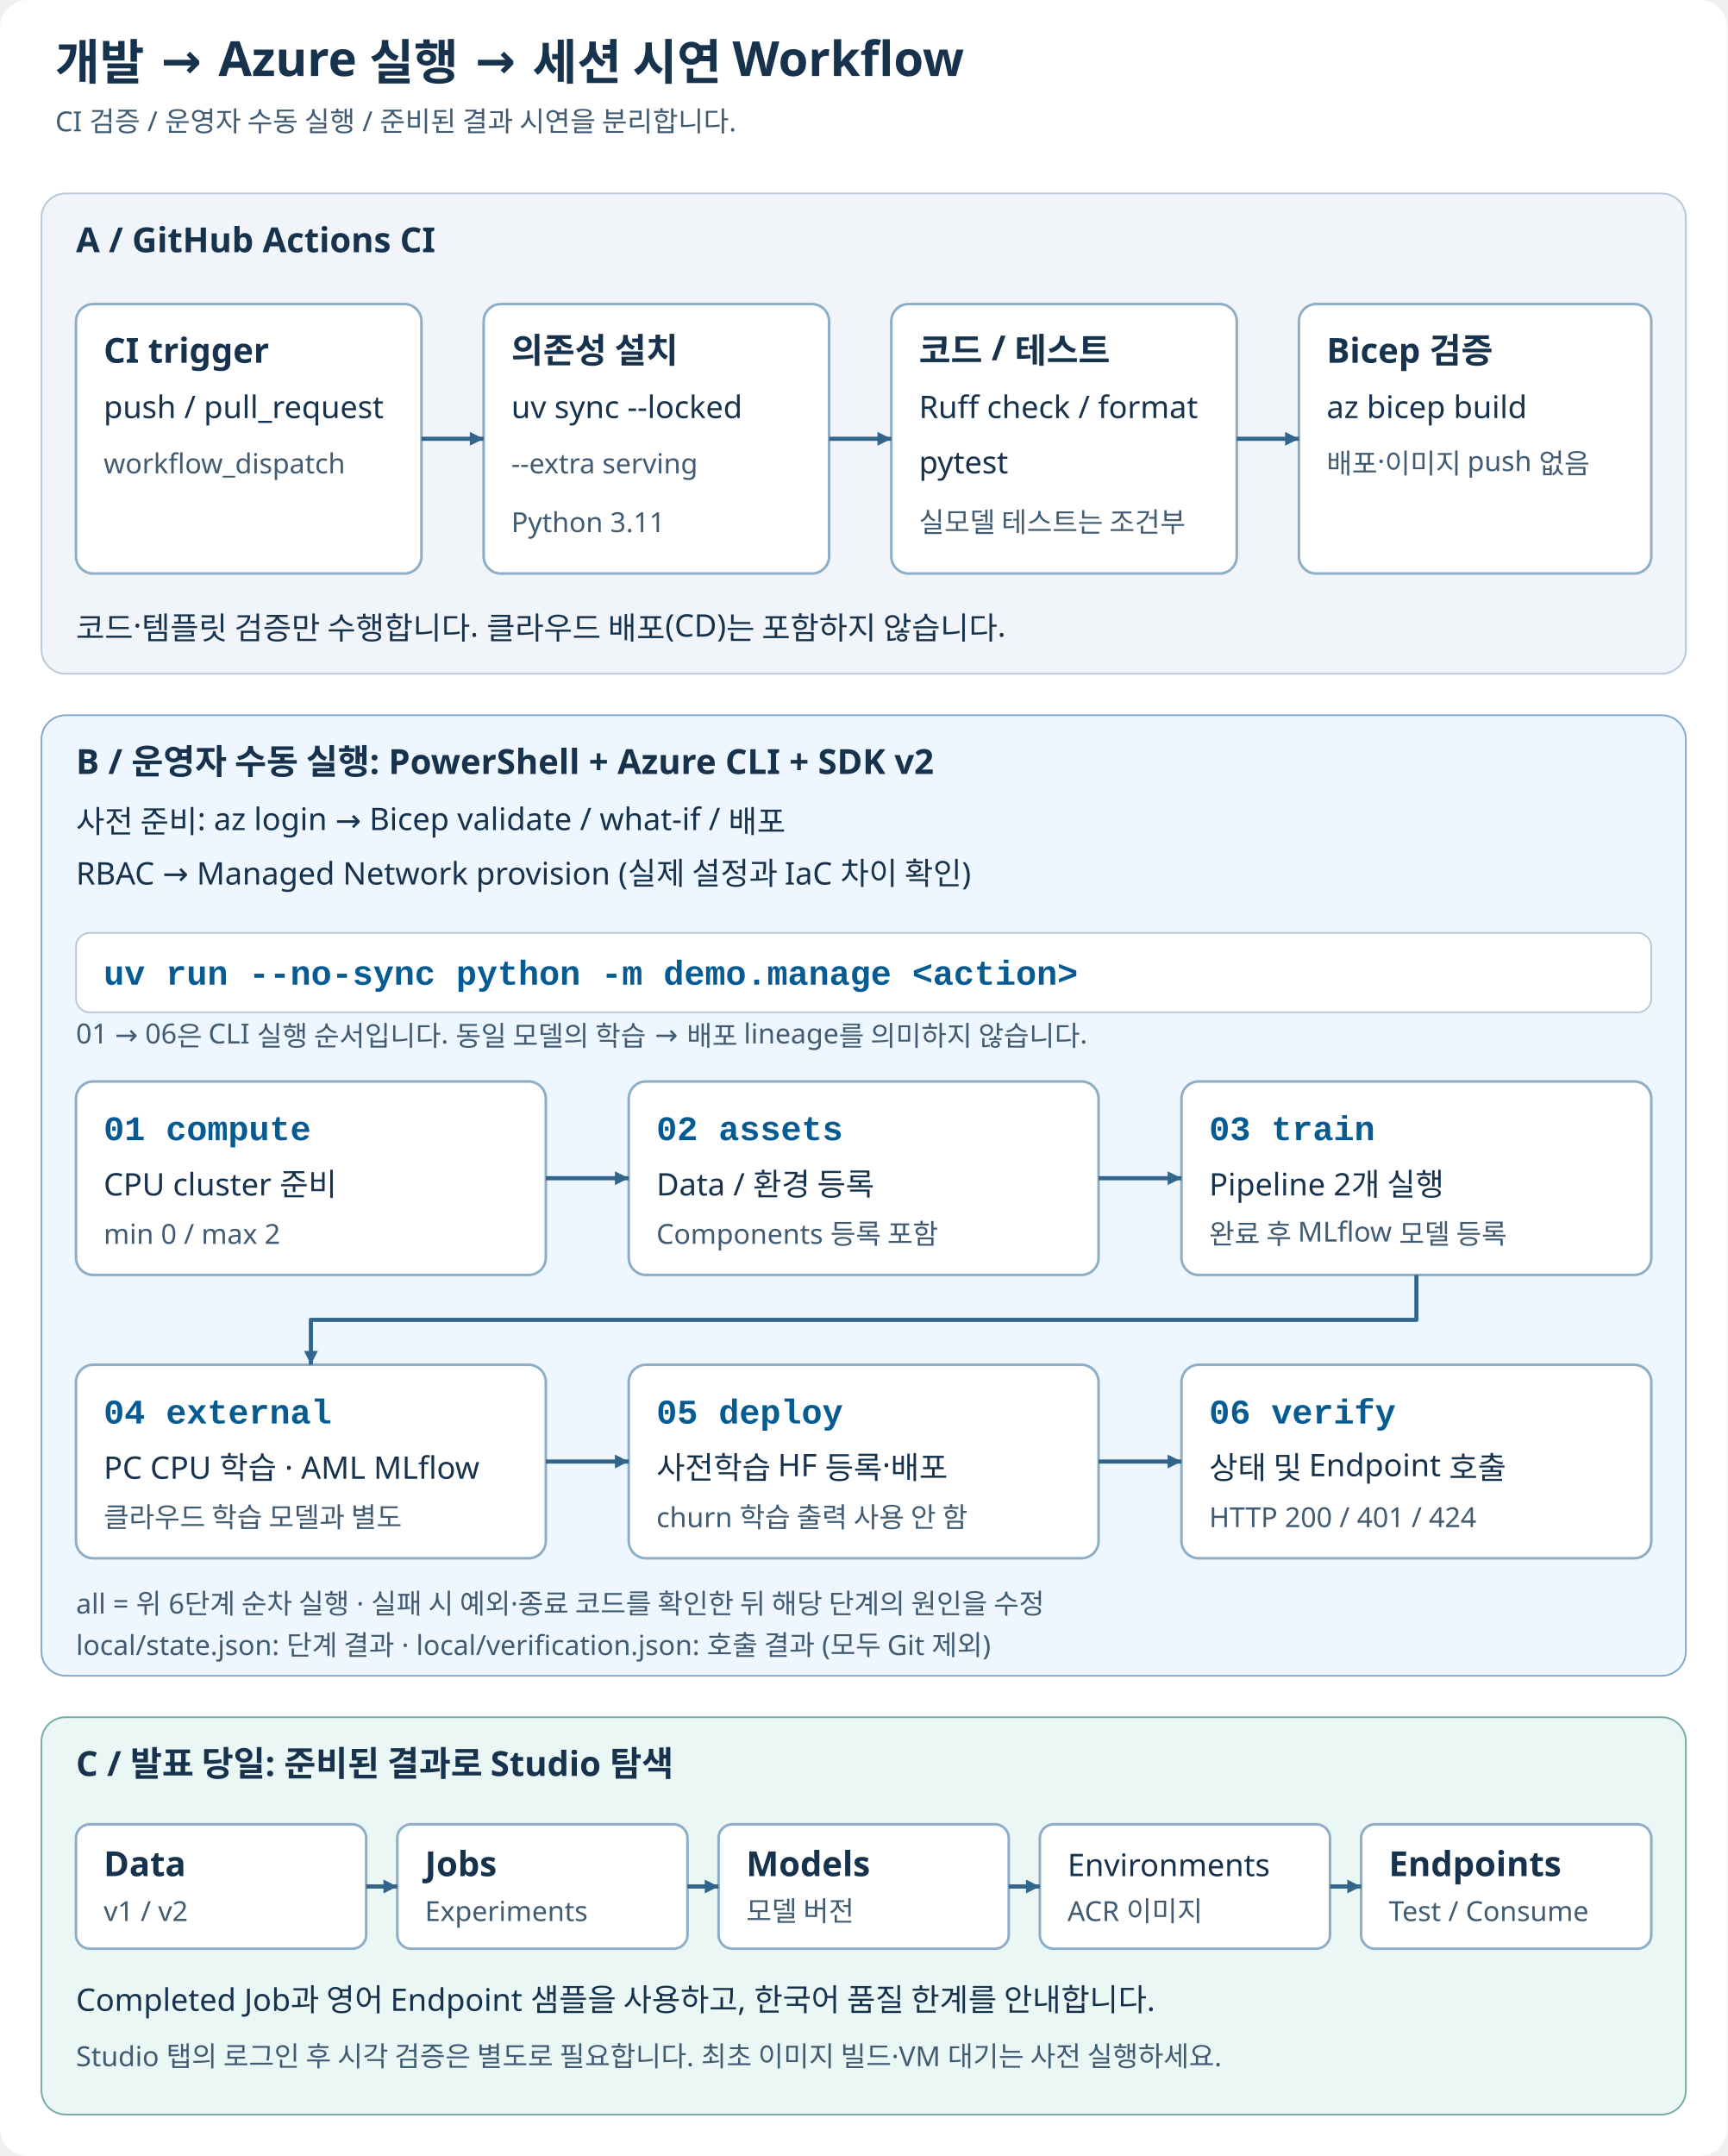
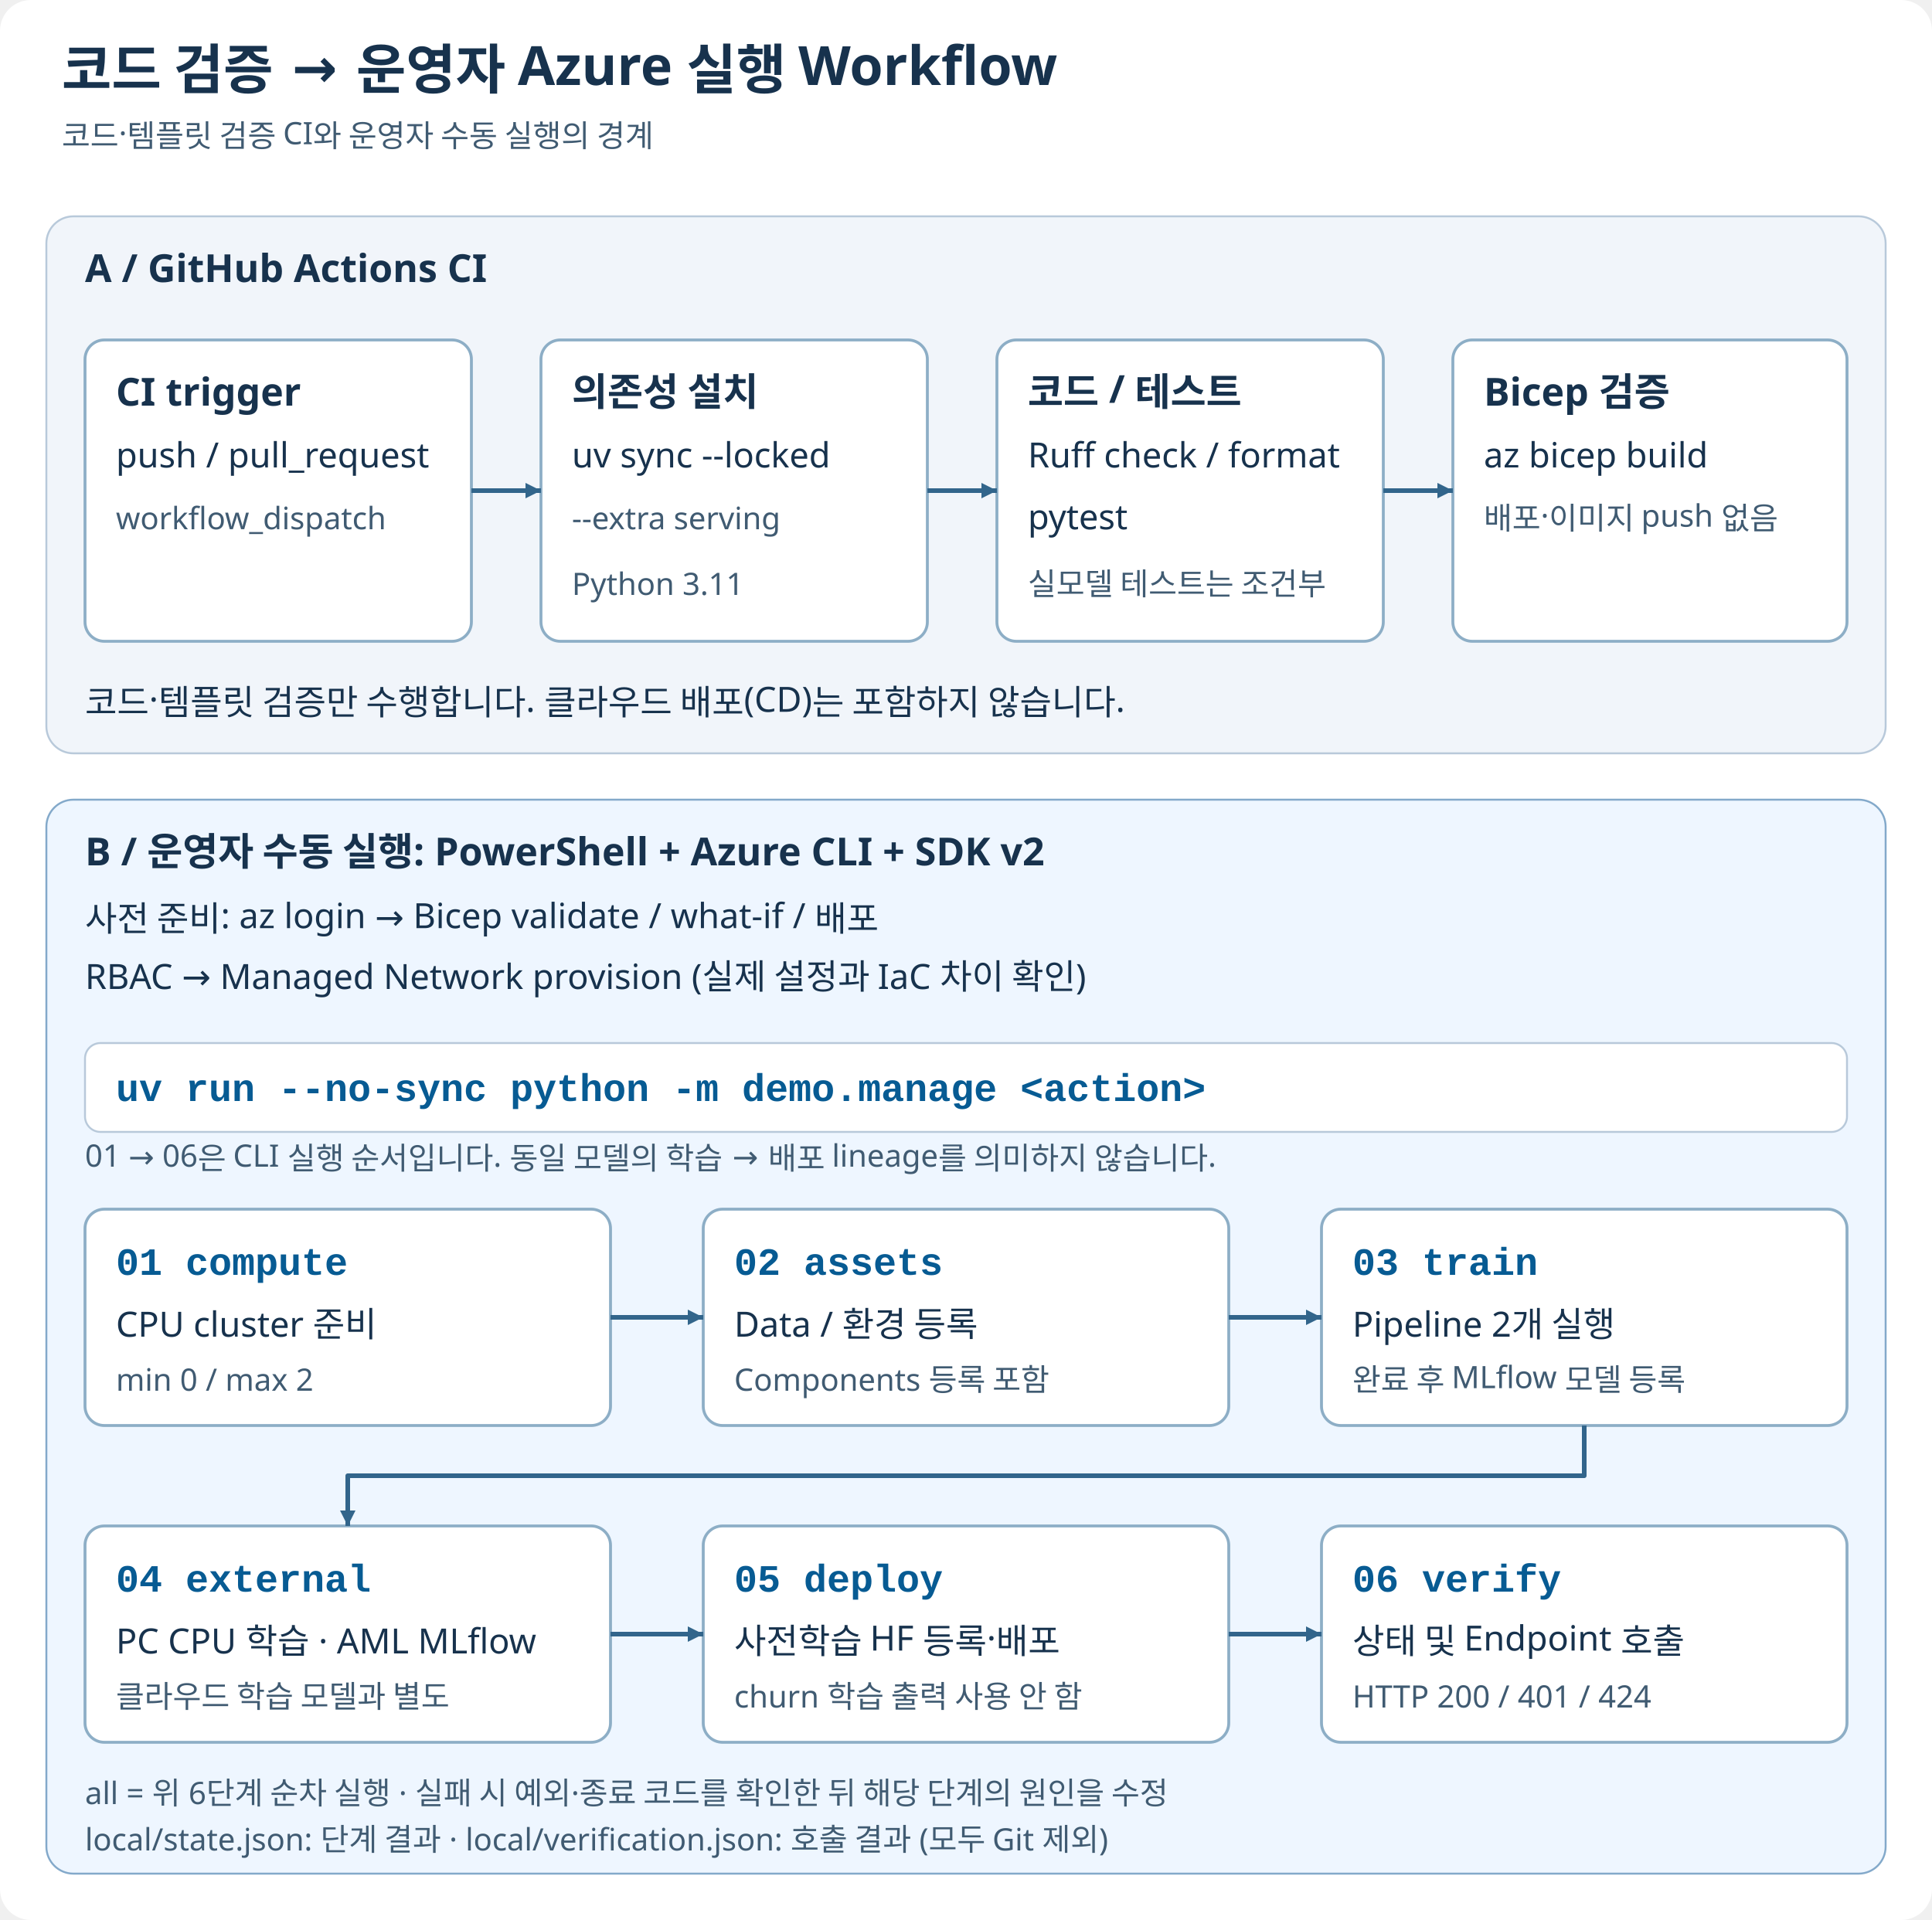
- <svg xmlns="http://www.w3.org/2000/svg" width="1000" height="1248" viewBox="0 0 1000 1248" style="max-width:100%;height:auto" role="img" aria-labelledby="title desc">
+ <svg xmlns="http://www.w3.org/2000/svg" width="1000" height="994" viewBox="0 0 1000 994" style="max-width:100%;height:auto" role="img" aria-labelledby="title desc">
  <defs>
    <marker id="arrow" markerUnits="userSpaceOnUse" markerWidth="10" markerHeight="10" refX="9" refY="5" orient="auto">
      <path d="M1 1 9 5 1 9Z" fill="#32658b" />
    </marker>
    <style>
      text{font-family:"Segoe UI","Malgun Gothic","Noto Sans KR",sans-serif;fill:#17324d;font-size:18px}
      .title{font-size:28px;font-weight:700}.heading{font-size:20px;font-weight:700}.small{font-size:16px;fill:#405b72}
      .box{fill:#fff;stroke:#8daec6;stroke-width:1.5}
      .edge{fill:none;stroke:#32658b;stroke-width:2.4;stroke-linejoin:round;marker-end:url(#arrow)}
      .command{font-family:Consolas,"Courier New",monospace;font-size:20px;font-weight:700;fill:#075b93}
    </style>
  </defs>
-   <rect width="1000" height="1248" rx="16" fill="#fff" />
-   <text x="32" y="46" class="title">개발 → Azure 실행 → 세션 시연 Workflow</text>
-   <text x="32" y="76" class="small">CI 검증 / 운영자 수동 실행 / 준비된 결과 시연을 분리합니다.</text>
+   <rect width="1000" height="994" rx="16" fill="#fff" />
+   <text x="32" y="46" class="title">코드 검증 → 운영자 Azure 실행 Workflow</text>
+   <text x="32" y="76" class="small">코드·템플릿 검증 CI와 운영자 수동 실행의 경계</text>
  <g class="panel" id="github-ci">
    <rect x="24" y="112" width="952" height="278" rx="14" fill="#f1f5fa" stroke="#b8c9da" />
    <text x="44" y="146" class="heading">A / GitHub Actions CI</text>
    <g class="node" id="ci-trigger">
      <rect x="44" y="176" width="200" height="156" rx="10" class="box" />
      <text x="60" y="210" class="heading">CI trigger</text>
      <text x="60" y="242">push / pull_request</text>
      <text x="60" y="274" class="small">workflow_dispatch</text>
    </g>
    <g class="node" id="ci-dependencies">
      <rect x="280" y="176" width="200" height="156" rx="10" class="box" />
      <text x="296" y="210" class="heading">의존성 설치</text>
      <text x="296" y="242">uv sync --locked</text>
      <text x="296" y="274" class="small">--extra serving</text>
      <text x="296" y="308" class="small">Python 3.11</text>
    </g>
    <g class="node" id="ci-tests">
      <rect x="516" y="176" width="200" height="156" rx="10" class="box" />
      <text x="532" y="210" class="heading">코드 / 테스트</text>
      <text x="532" y="242">Ruff check / format</text>
      <text x="532" y="274">pytest</text>
      <text x="532" y="308" class="small">실모델 테스트는 조건부</text>
    </g>
    <g class="node" id="ci-bicep">
      <rect x="752" y="176" width="204" height="156" rx="10" class="box" />
      <text x="768" y="210" class="heading">Bicep 검증</text>
      <text x="768" y="242">az bicep build</text>
      <text x="768" y="274" class="small">배포·이미지 push 없음</text>
    </g>
    <path d="M244 254H280" class="edge" />
    <path d="M480 254H516" class="edge" />
    <path d="M716 254H752" class="edge" />
    <text x="44" y="370">코드·템플릿 검증만 수행합니다. 클라우드 배포(CD)는 포함하지 않습니다.</text>
  </g>
  <g class="panel" id="manual-execution">
    <rect x="24" y="414" width="952" height="556" rx="14" fill="#eef6ff" stroke="#83a9ca" />
    <text x="44" y="448" class="heading">B / 운영자 수동 실행: PowerShell + Azure CLI + SDK v2</text>
    <text x="44" y="482">사전 준비: az login → Bicep validate / what-if / 배포</text>
    <text x="44" y="512">RBAC → Managed Network provision (실제 설정과 IaC 차이 확인)</text>
    <g class="node" id="cli-command">
      <rect x="44" y="540" width="912" height="46" rx="8" fill="#fff" stroke="#b8c9da" />
      <text x="60" y="570" class="command">uv run --no-sync python -m demo.manage &lt;action&gt;</text>
    </g>
    <text x="44" y="604" class="small">01 → 06은 CLI 실행 순서입니다. 동일 모델의 학습 → 배포 lineage를 의미하지 않습니다.</text>
    <g class="node" id="compute-action">
      <rect x="44" y="626" width="272" height="112" rx="10" class="box" />
      <text x="60" y="660" class="command">01 compute</text>
      <text x="60" y="692">CPU cluster 준비</text>
      <text x="60" y="720" class="small">min 0 / max 2</text>
    </g>
    <g class="node" id="assets-action">
      <rect x="364" y="626" width="272" height="112" rx="10" class="box" />
      <text x="380" y="660" class="command">02 assets</text>
      <text x="380" y="692">Data / 환경 등록</text>
      <text x="380" y="720" class="small">Components 등록 포함</text>
    </g>
    <g class="node" id="train-action">
      <rect x="684" y="626" width="272" height="112" rx="10" class="box" />
      <text x="700" y="660" class="command">03 train</text>
      <text x="700" y="692">Pipeline 2개 실행</text>
      <text x="700" y="720" class="small">완료 후 MLflow 모델 등록</text>
    </g>
    <g class="node" id="external-action">
      <rect x="44" y="790" width="272" height="112" rx="10" class="box" />
      <text x="60" y="824" class="command">04 external</text>
      <text x="60" y="856">PC CPU 학습 · AML MLflow</text>
      <text x="60" y="884" class="small">클라우드 학습 모델과 별도</text>
    </g>
    <g class="node" id="deploy-action">
      <rect x="364" y="790" width="272" height="112" rx="10" class="box" />
      <text x="380" y="824" class="command">05 deploy</text>
      <text x="380" y="856">사전학습 HF 등록·배포</text>
      <text x="380" y="884" class="small">churn 학습 출력 사용 안 함</text>
    </g>
    <g class="node" id="verify-action">
      <rect x="684" y="790" width="272" height="112" rx="10" class="box" />
      <text x="700" y="824" class="command">06 verify</text>
      <text x="700" y="856">상태 및 Endpoint 호출</text>
      <text x="700" y="884" class="small">HTTP 200 / 401 / 424</text>
    </g>
    <path d="M316 682H364" class="edge" />
    <path d="M636 682H684" class="edge" />
    <path id="continue-to-external" d="M820 738V764H180V790" class="edge" />
    <path d="M316 846H364" class="edge" />
    <path d="M636 846H684" class="edge" />
    <text x="44" y="934" class="small">all = 위 6단계 순차 실행 · 실패 시 예외·종료 코드를 확인한 뒤 해당 단계의 원인을 수정</text>
    <text x="44" y="958" class="small">local/state.json: 단계 결과 · local/verification.json: 호출 결과 (모두 Git 제외)</text>
  </g>
-   <g class="panel" id="presentation">
-     <rect x="24" y="994" width="952" height="230" rx="14" fill="#eaf7f5" stroke="#76ada7" />
-     <text x="44" y="1028" class="heading">C / 발표 당일: 준비된 결과로 Studio 탐색</text>
-     <g class="node" id="data-tab">
-       <rect x="44" y="1056" width="168" height="72" rx="8" class="box" />
-       <text x="60" y="1086" class="heading">Data</text>
-       <text x="60" y="1112" class="small">v1 / v2</text>
-     </g>
-     <g class="node" id="jobs-tab">
-       <rect x="230" y="1056" width="168" height="72" rx="8" class="box" />
-       <text x="246" y="1086" class="heading">Jobs</text>
-       <text x="246" y="1112" class="small">Experiments</text>
-     </g>
-     <g class="node" id="models-tab">
-       <rect x="416" y="1056" width="168" height="72" rx="8" class="box" />
-       <text x="432" y="1086" class="heading">Models</text>
-       <text x="432" y="1112" class="small">모델 버전</text>
-     </g>
-     <g class="node" id="environments-tab">
-       <rect x="602" y="1056" width="168" height="72" rx="8" class="box" />
-       <text x="618" y="1086">Environments</text>
-       <text x="618" y="1112" class="small">ACR 이미지</text>
-     </g>
-     <g class="node" id="endpoint-tab">
-       <rect x="788" y="1056" width="168" height="72" rx="8" class="box" />
-       <text x="804" y="1086" class="heading">Endpoints</text>
-       <text x="804" y="1112" class="small">Test / Consume</text>
-     </g>
-     <path d="M212 1092H230" class="edge" />
-     <path d="M398 1092H416" class="edge" />
-     <path d="M584 1092H602" class="edge" />
-     <path d="M770 1092H788" class="edge" />
-     <text x="44" y="1164">Completed Job과 영어 Endpoint 샘플을 사용하고, 한국어 품질 한계를 안내합니다.</text>
-     <text x="44" y="1196" class="small">Studio 탭의 로그인 후 시각 검증은 별도로 필요합니다. 최초 이미지 빌드·VM 대기는 사전 실행하세요.</text>
-   </g>
</svg>
